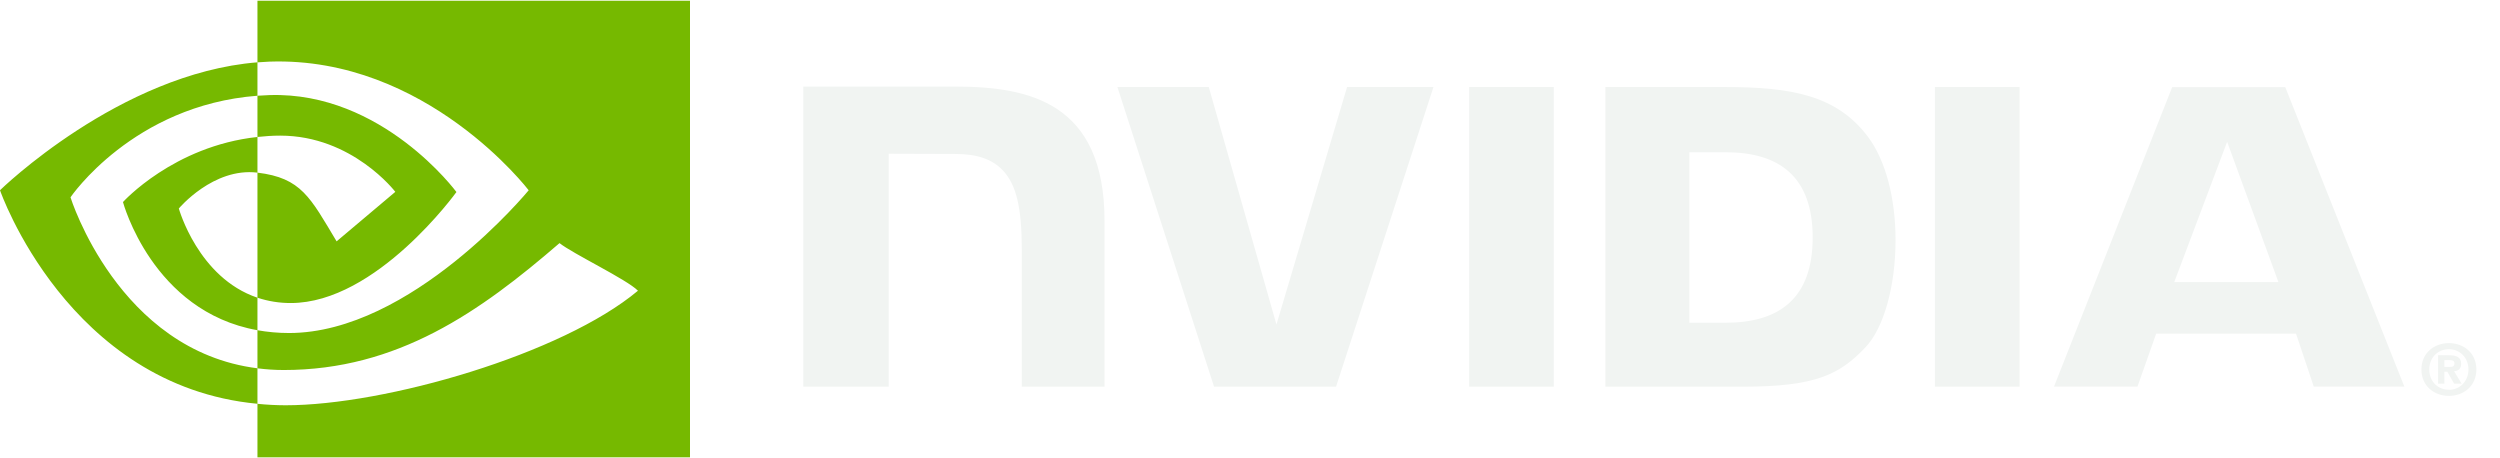
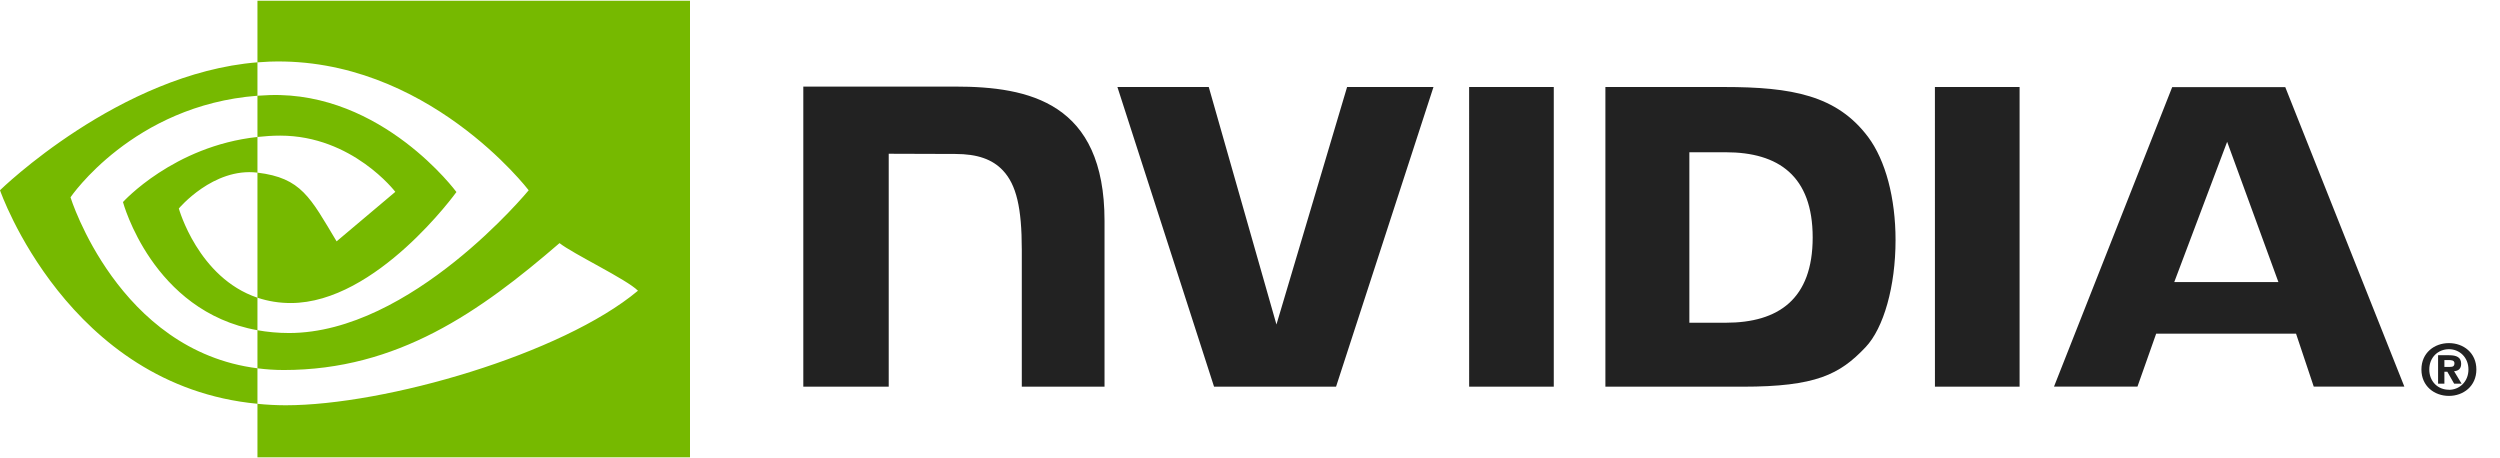
<svg xmlns="http://www.w3.org/2000/svg" width="656" height="120" viewBox="0 0 164 30" version="1.1" xml:space="preserve" style="fill-rule:evenodd;clip-rule:evenodd;stroke-linejoin:round;stroke-miterlimit:2;">
  <g>
-     <path d="M160.352,24.069L160.352,23.62L160.64,23.62C160.797,23.62 161.011,23.632 161.011,23.824C161.011,24.032 160.901,24.069 160.715,24.069L160.352,24.069M160.352,24.384L160.544,24.384L160.991,25.168L161.481,25.168L160.987,24.352C161.242,24.333 161.452,24.212 161.452,23.868C161.452,23.441 161.157,23.303 160.659,23.303L159.938,23.303L159.938,25.168L160.352,25.168L160.352,24.384M162.45,24.238C162.45,23.143 161.599,22.508 160.65,22.508C159.695,22.508 158.845,23.143 158.845,24.238C158.845,25.333 159.695,25.971 160.65,25.971C161.598,25.971 162.45,25.333 162.45,24.238M161.93,24.238C161.93,25.036 161.343,25.572 160.65,25.572L160.65,25.566C159.937,25.572 159.361,25.036 159.361,24.238C159.361,23.441 159.938,22.907 160.65,22.907C161.344,22.907 161.93,23.441 161.93,24.238" style="fill:#f1f4f2;" />
-     <path d="M96.374,5.707L96.376,25.367L101.928,25.367L101.928,5.707L96.374,5.707ZM52.697,5.681L52.697,25.367L58.3,25.367L58.3,10.086L62.67,10.1C64.107,10.1 65.1,10.445 65.793,11.184C66.672,12.12 67.03,13.628 67.03,16.389L67.03,25.367L72.457,25.367L72.457,14.49C72.457,6.727 67.509,5.68 62.668,5.68L52.698,5.68L52.697,5.681ZM105.314,5.708L105.314,25.367L114.32,25.367C119.118,25.367 120.684,24.569 122.377,22.78C123.575,21.524 124.348,18.766 124.348,15.753C124.348,12.99 123.693,10.525 122.551,8.99C120.494,6.245 117.531,5.708 113.106,5.708L105.314,5.708ZM110.822,9.988L113.209,9.988C116.672,9.988 118.912,11.544 118.912,15.579C118.912,19.616 116.672,21.171 113.209,21.171L110.822,21.171L110.822,9.988ZM88.369,5.708L83.735,21.288L79.295,5.709L73.302,5.708L79.642,25.367L87.645,25.367L94.036,5.708L88.369,5.708ZM126.932,25.367L132.485,25.367L132.485,5.709L126.93,5.708L126.932,25.367ZM142.496,5.715L134.743,25.36L140.218,25.36L141.445,21.888L150.62,21.888L151.781,25.36L157.725,25.36L149.913,5.714L142.496,5.715ZM146.1,9.3L149.464,18.504L142.631,18.504L146.101,9.3L146.1,9.3Z" style="fill:#f1f4f2;" />
+     <path d="M160.352,24.069L160.352,23.62L160.64,23.62C160.797,23.62 161.011,23.632 161.011,23.824C161.011,24.032 160.901,24.069 160.715,24.069L160.352,24.069M160.352,24.384L160.544,24.384L160.991,25.168L161.481,25.168L160.987,24.352C161.242,24.333 161.452,24.212 161.452,23.868C161.452,23.441 161.157,23.303 160.659,23.303L159.938,23.303L159.938,25.168L160.352,25.168L160.352,24.384M162.45,24.238C162.45,23.143 161.599,22.508 160.65,22.508C159.695,22.508 158.845,23.143 158.845,24.238C158.845,25.333 159.695,25.971 160.65,25.971C161.598,25.971 162.45,25.333 162.45,24.238M161.93,24.238C161.93,25.036 161.343,25.572 160.65,25.572L160.65,25.566C159.937,25.572 159.361,25.036 159.361,24.238C159.361,23.441 159.938,22.907 160.65,22.907C161.344,22.907 161.93,23.441 161.93,24.238" style="fill:#222;" />
+     <path d="M96.374,5.707L96.376,25.367L101.928,25.367L101.928,5.707L96.374,5.707ZM52.697,5.681L52.697,25.367L58.3,25.367L58.3,10.086L62.67,10.1C64.107,10.1 65.1,10.445 65.793,11.184C66.672,12.12 67.03,13.628 67.03,16.389L67.03,25.367L72.457,25.367L72.457,14.49C72.457,6.727 67.509,5.68 62.668,5.68L52.698,5.68L52.697,5.681ZM105.314,5.708L105.314,25.367L114.32,25.367C119.118,25.367 120.684,24.569 122.377,22.78C123.575,21.524 124.348,18.766 124.348,15.753C124.348,12.99 123.693,10.525 122.551,8.99C120.494,6.245 117.531,5.708 113.106,5.708L105.314,5.708ZM110.822,9.988L113.209,9.988C116.672,9.988 118.912,11.544 118.912,15.579C118.912,19.616 116.672,21.171 113.209,21.171L110.822,21.171L110.822,9.988ZM88.369,5.708L83.735,21.288L79.295,5.709L73.302,5.708L79.642,25.367L87.645,25.367L94.036,5.708L88.369,5.708ZM126.932,25.367L132.485,25.367L132.485,5.709L126.93,5.708L126.932,25.367ZM142.496,5.715L134.743,25.36L140.218,25.36L141.445,21.888L150.62,21.888L151.781,25.36L157.725,25.36L149.913,5.714L142.496,5.715ZM146.1,9.3L149.464,18.504L142.631,18.504L146.101,9.3L146.1,9.3Z" style="fill:#222;" />
    <path d="M16.889,8.985L16.889,6.28C17.151,6.26 17.417,6.247 17.687,6.238C25.087,6.006 29.942,12.597 29.942,12.597C29.942,12.597 24.698,19.879 19.076,19.879C18.333,19.882 17.594,19.764 16.889,19.529L16.889,11.325C19.769,11.673 20.349,12.945 22.081,15.833L25.933,12.585C25.933,12.585 23.121,8.897 18.381,8.897C17.866,8.897 17.373,8.933 16.889,8.985ZM16.889,0.047L16.889,4.09C17.154,4.069 17.42,4.052 17.687,4.042C27.977,3.696 34.682,12.482 34.682,12.482C34.682,12.482 26.982,21.846 18.959,21.846C18.224,21.846 17.535,21.778 16.889,21.663L16.889,24.161C17.442,24.231 18.015,24.273 18.613,24.273C26.078,24.273 31.477,20.461 36.705,15.948C37.572,16.642 41.121,18.331 41.85,19.071C36.879,23.231 25.295,26.586 18.727,26.586C18.113,26.584 17.5,26.552 16.889,26.49L16.889,30L45.264,30L45.264,0.047L16.889,0.047ZM16.889,19.529L16.889,21.662C9.984,20.432 8.067,13.254 8.067,13.254C8.067,13.254 11.383,9.58 16.889,8.985L16.889,11.325L16.878,11.324C13.988,10.977 11.731,13.677 11.731,13.677C11.731,13.677 12.996,18.221 16.889,19.529ZM4.625,12.943C4.625,12.943 8.717,6.903 16.889,6.28L16.889,4.088C7.838,4.815 0,12.48 0,12.48C0,12.48 4.439,25.313 16.889,26.488L16.889,24.16C7.753,23.011 4.625,12.943 4.625,12.943Z" style="fill:rgb(118,185,0);" />
  </g>
</svg>
